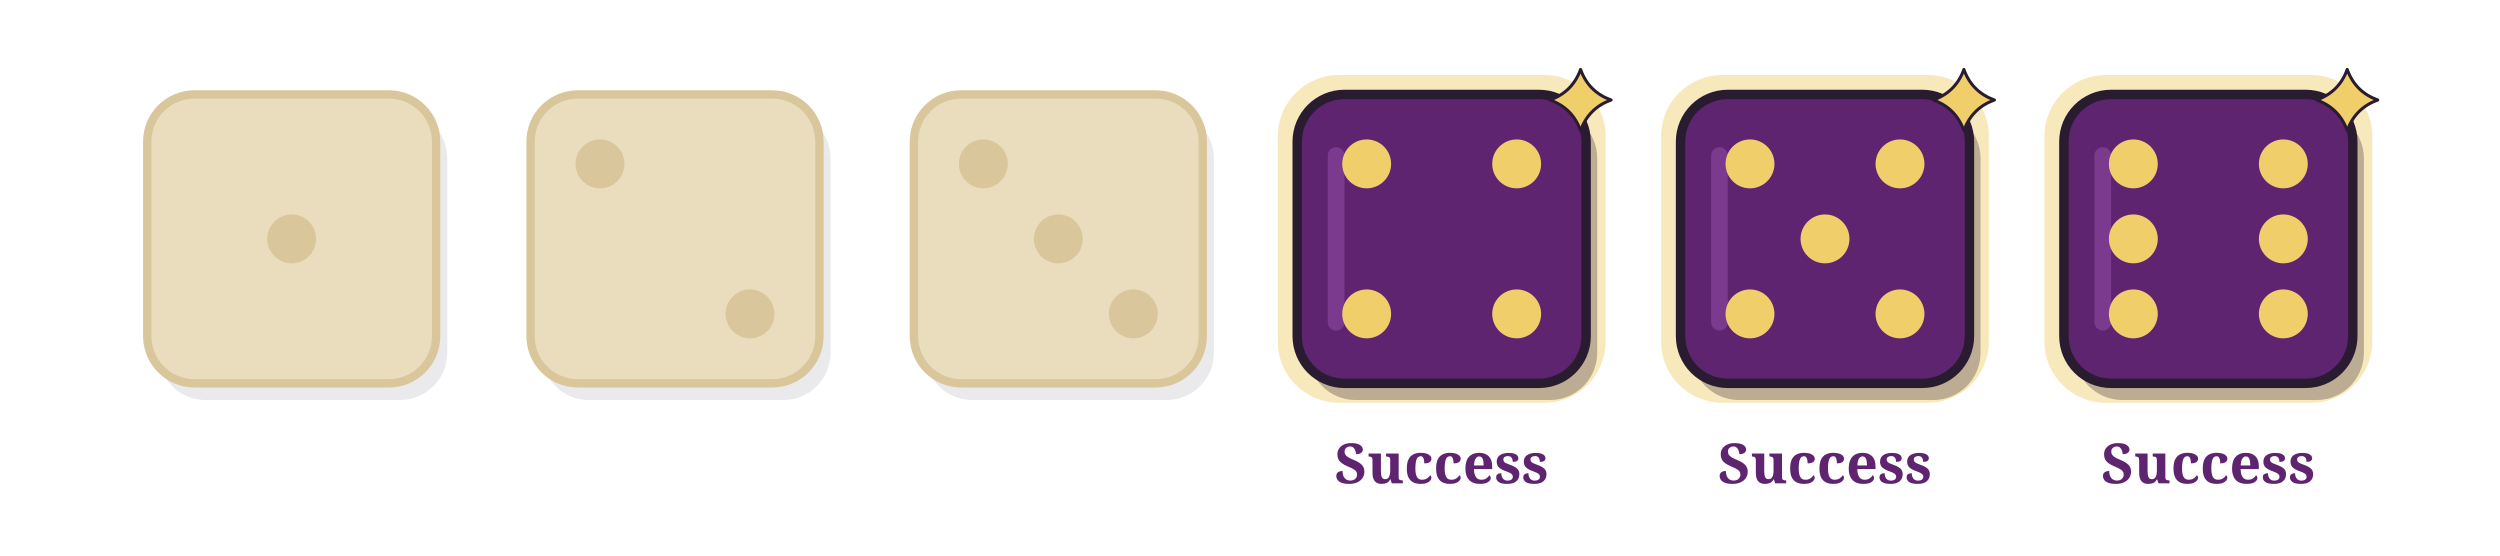
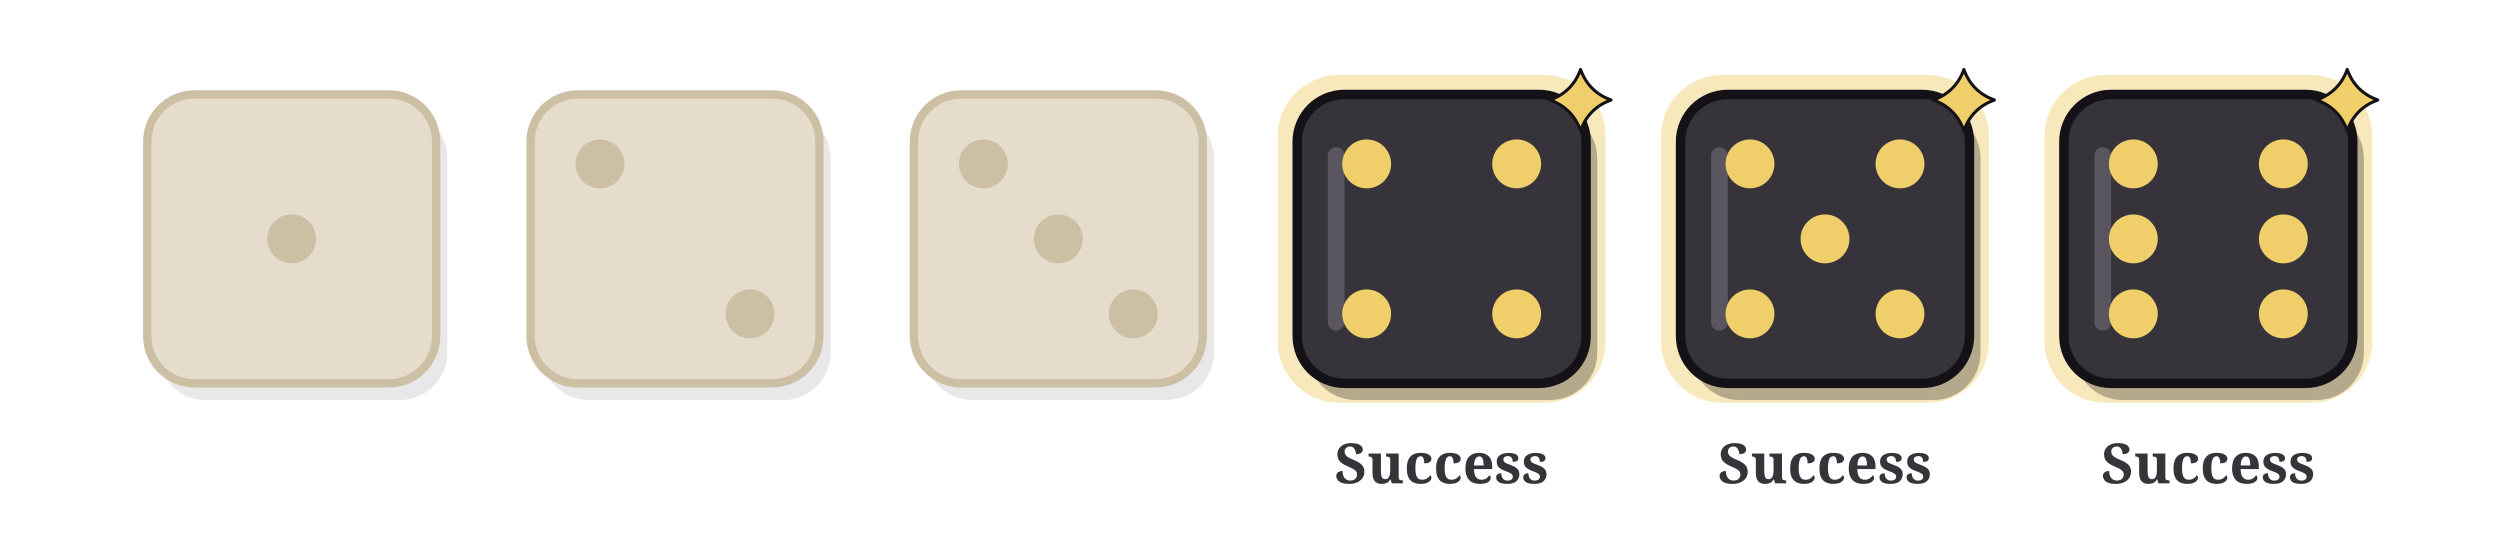
<svg xmlns="http://www.w3.org/2000/svg" viewBox="0 0 900 200" role="img" aria-label="Dice faces one to six: four, five and six are Successes">
-   <rect x="57" y="40" width="104" height="104" rx="17" fill="#2a1c30" opacity="0.1" />
-   <rect x="53" y="34" width="104" height="104" rx="17" fill="#eaddbe" stroke="#d9c69a" stroke-width="3" />
-   <circle cx="105" cy="86" r="8.8" fill="#d9c69a" />
-   <rect x="195" y="40" width="104" height="104" rx="17" fill="#2a1c30" opacity="0.1" />
-   <rect x="191" y="34" width="104" height="104" rx="17" fill="#eaddbe" stroke="#d9c69a" stroke-width="3" />
-   <circle cx="216" cy="59" r="8.8" fill="#d9c69a" />
-   <circle cx="270" cy="113" r="8.8" fill="#d9c69a" />
-   <rect x="333" y="40" width="104" height="104" rx="17" fill="#2a1c30" opacity="0.1" />
-   <rect x="329" y="34" width="104" height="104" rx="17" fill="#eaddbe" stroke="#d9c69a" stroke-width="3" />
-   <circle cx="354" cy="59" r="8.8" fill="#d9c69a" />
-   <circle cx="381" cy="86" r="8.8" fill="#d9c69a" />
-   <circle cx="408" cy="113" r="8.8" fill="#d9c69a" />
+   <rect x="57" y="40" width="104" height="104" rx="17" fill="#141216" opacity="0.1" />
+   <rect x="53" y="34" width="104" height="104" rx="17" fill="#e6dccb" stroke="#cdbfa4" stroke-width="3" />
+   <circle cx="105" cy="86" r="8.8" fill="#cdbfa4" />
+   <rect x="195" y="40" width="104" height="104" rx="17" fill="#141216" opacity="0.1" />
+   <rect x="191" y="34" width="104" height="104" rx="17" fill="#e6dccb" stroke="#cdbfa4" stroke-width="3" />
+   <circle cx="216" cy="59" r="8.8" fill="#cdbfa4" />
+   <circle cx="270" cy="113" r="8.8" fill="#cdbfa4" />
+   <rect x="333" y="40" width="104" height="104" rx="17" fill="#141216" opacity="0.1" />
+   <rect x="329" y="34" width="104" height="104" rx="17" fill="#e6dccb" stroke="#cdbfa4" stroke-width="3" />
+   <circle cx="354" cy="59" r="8.8" fill="#cdbfa4" />
+   <circle cx="381" cy="86" r="8.8" fill="#cdbfa4" />
+   <circle cx="408" cy="113" r="8.8" fill="#cdbfa4" />
  <rect x="460" y="27" width="118" height="118" rx="22" fill="#f0cf6b" opacity=".45" />
-   <rect x="471" y="40" width="104" height="104" rx="17" fill="#2a1c30" opacity="0.3" />
-   <rect x="467" y="34" width="104" height="104" rx="17" fill="#5f2470" stroke="#2a1c30" stroke-width="3.4" />
-   <path d="M481 116V56" stroke="#7b3a8e" stroke-width="6" stroke-linecap="round" />
+   <rect x="471" y="40" width="104" height="104" rx="17" fill="#141216" opacity="0.3" />
+   <rect x="467" y="34" width="104" height="104" rx="17" fill="#36343a" stroke="#141216" stroke-width="3.4" />
+   <path d="M481 116V56" stroke="#5a5660" stroke-width="6" stroke-linecap="round" />
  <circle cx="492" cy="59" r="8.8" fill="#f0cf6b" />
  <circle cx="546" cy="59" r="8.8" fill="#f0cf6b" />
  <circle cx="492" cy="113" r="8.8" fill="#f0cf6b" />
  <circle cx="546" cy="113" r="8.8" fill="#f0cf6b" />
-   <path d="M569 25Q571.9 33.1 580 36Q571.9 38.9 569 47Q566.1 38.9 558 36Q566.1 33.1 569 25z" fill="#f0cf6b" stroke="#2a1c30" stroke-width="1.1" stroke-linejoin="round" />
-   <text x="519" y="174" font-family="Georgia, serif" font-size="20" font-weight="bold" fill="#5f2470" text-anchor="middle">Success</text>
+   <path d="M569 25Q571.9 33.1 580 36Q571.9 38.9 569 47Q566.1 38.9 558 36Q566.1 33.1 569 25z" fill="#f0cf6b" stroke="#141216" stroke-width="1.1" stroke-linejoin="round" />
+   <text x="519" y="174" font-family="Georgia, serif" font-size="20" font-weight="bold" fill="#36343a" text-anchor="middle">Success</text>
  <rect x="598" y="27" width="118" height="118" rx="22" fill="#f0cf6b" opacity=".45" />
-   <rect x="609" y="40" width="104" height="104" rx="17" fill="#2a1c30" opacity="0.3" />
-   <rect x="605" y="34" width="104" height="104" rx="17" fill="#5f2470" stroke="#2a1c30" stroke-width="3.4" />
-   <path d="M619 116V56" stroke="#7b3a8e" stroke-width="6" stroke-linecap="round" />
+   <rect x="609" y="40" width="104" height="104" rx="17" fill="#141216" opacity="0.3" />
+   <rect x="605" y="34" width="104" height="104" rx="17" fill="#36343a" stroke="#141216" stroke-width="3.4" />
+   <path d="M619 116V56" stroke="#5a5660" stroke-width="6" stroke-linecap="round" />
  <circle cx="630" cy="59" r="8.8" fill="#f0cf6b" />
  <circle cx="684" cy="59" r="8.8" fill="#f0cf6b" />
  <circle cx="657" cy="86" r="8.8" fill="#f0cf6b" />
  <circle cx="630" cy="113" r="8.8" fill="#f0cf6b" />
  <circle cx="684" cy="113" r="8.8" fill="#f0cf6b" />
-   <path d="M707 25Q709.9 33.1 718 36Q709.9 38.9 707 47Q704.1 38.9 696 36Q704.1 33.1 707 25z" fill="#f0cf6b" stroke="#2a1c30" stroke-width="1.1" stroke-linejoin="round" />
-   <text x="657" y="174" font-family="Georgia, serif" font-size="20" font-weight="bold" fill="#5f2470" text-anchor="middle">Success</text>
+   <path d="M707 25Q709.9 33.1 718 36Q709.9 38.9 707 47Q704.1 38.9 696 36Q704.1 33.1 707 25z" fill="#f0cf6b" stroke="#141216" stroke-width="1.1" stroke-linejoin="round" />
+   <text x="657" y="174" font-family="Georgia, serif" font-size="20" font-weight="bold" fill="#36343a" text-anchor="middle">Success</text>
  <rect x="736" y="27" width="118" height="118" rx="22" fill="#f0cf6b" opacity=".45" />
-   <rect x="747" y="40" width="104" height="104" rx="17" fill="#2a1c30" opacity="0.3" />
-   <rect x="743" y="34" width="104" height="104" rx="17" fill="#5f2470" stroke="#2a1c30" stroke-width="3.4" />
-   <path d="M757 116V56" stroke="#7b3a8e" stroke-width="6" stroke-linecap="round" />
+   <rect x="747" y="40" width="104" height="104" rx="17" fill="#141216" opacity="0.3" />
+   <rect x="743" y="34" width="104" height="104" rx="17" fill="#36343a" stroke="#141216" stroke-width="3.4" />
+   <path d="M757 116V56" stroke="#5a5660" stroke-width="6" stroke-linecap="round" />
  <circle cx="768" cy="59" r="8.8" fill="#f0cf6b" />
  <circle cx="822" cy="59" r="8.8" fill="#f0cf6b" />
  <circle cx="768" cy="86" r="8.8" fill="#f0cf6b" />
  <circle cx="822" cy="86" r="8.8" fill="#f0cf6b" />
  <circle cx="768" cy="113" r="8.8" fill="#f0cf6b" />
  <circle cx="822" cy="113" r="8.8" fill="#f0cf6b" />
-   <path d="M845 25Q847.9 33.1 856 36Q847.9 38.9 845 47Q842.1 38.9 834 36Q842.1 33.1 845 25z" fill="#f0cf6b" stroke="#2a1c30" stroke-width="1.1" stroke-linejoin="round" />
-   <text x="795" y="174" font-family="Georgia, serif" font-size="20" font-weight="bold" fill="#5f2470" text-anchor="middle">Success</text>
+   <path d="M845 25Q847.9 33.1 856 36Q847.9 38.9 845 47Q842.1 38.9 834 36Q842.1 33.1 845 25z" fill="#f0cf6b" stroke="#141216" stroke-width="1.1" stroke-linejoin="round" />
+   <text x="795" y="174" font-family="Georgia, serif" font-size="20" font-weight="bold" fill="#36343a" text-anchor="middle">Success</text>
</svg>
